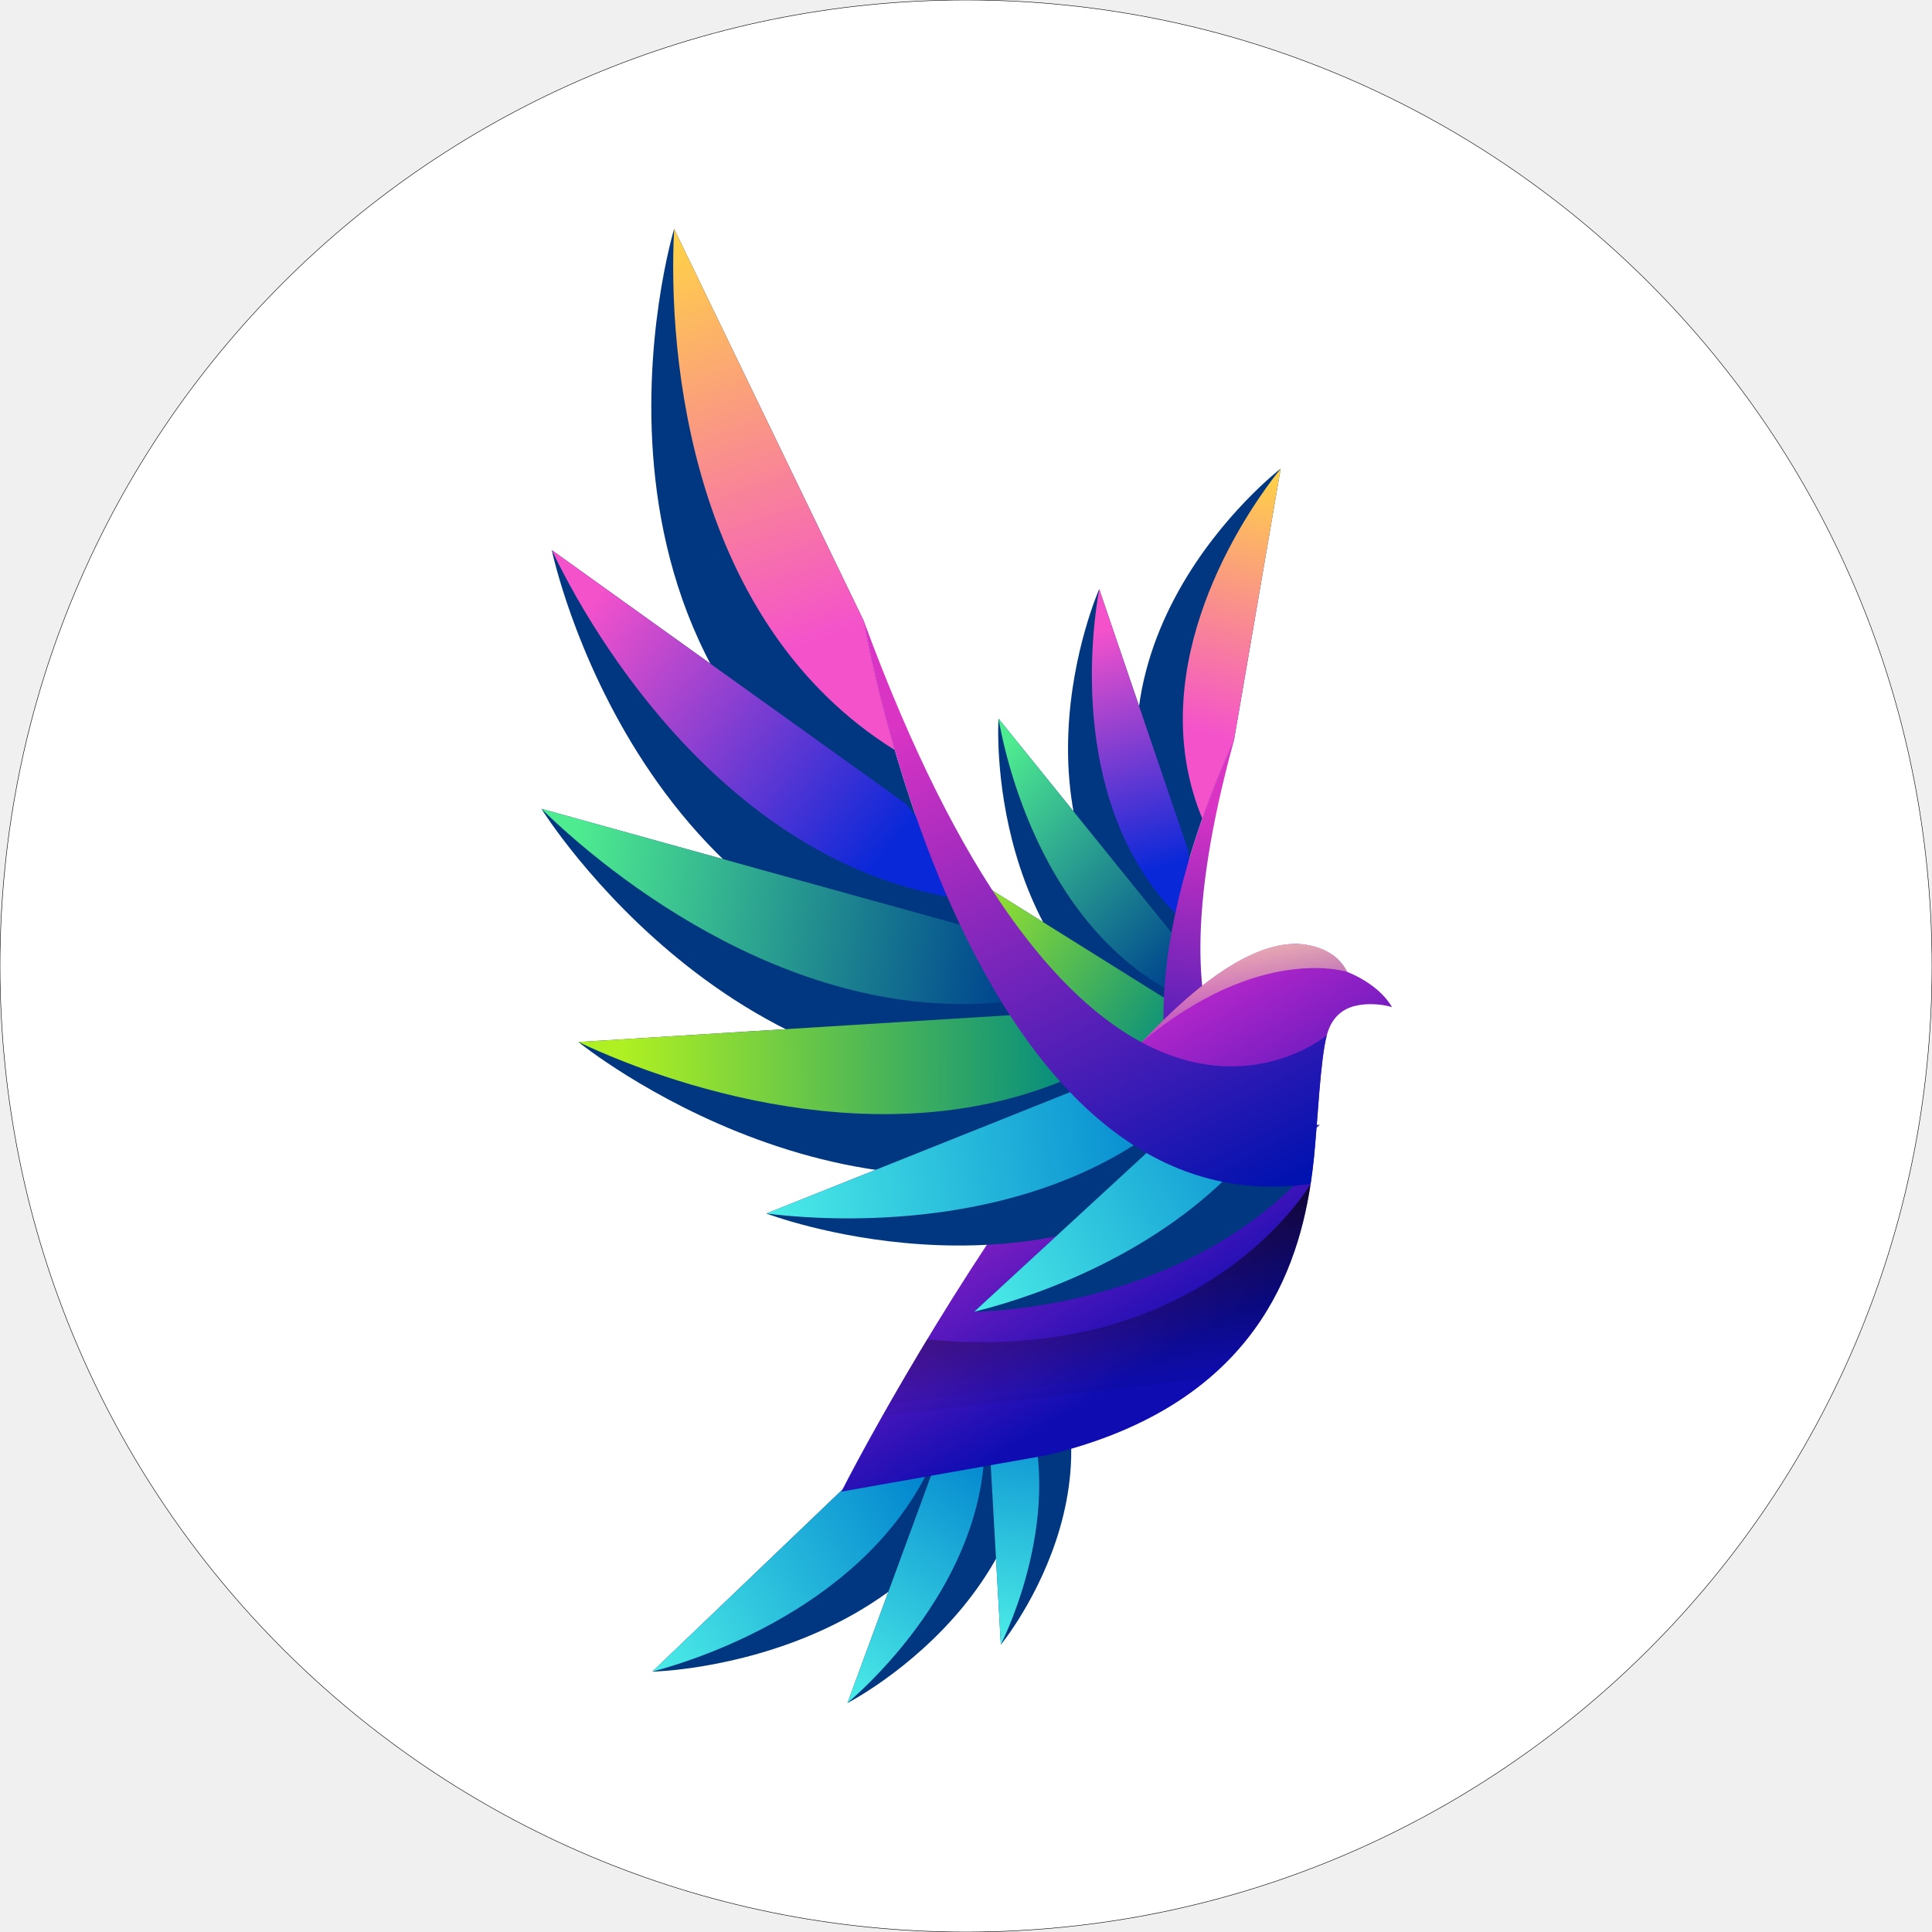
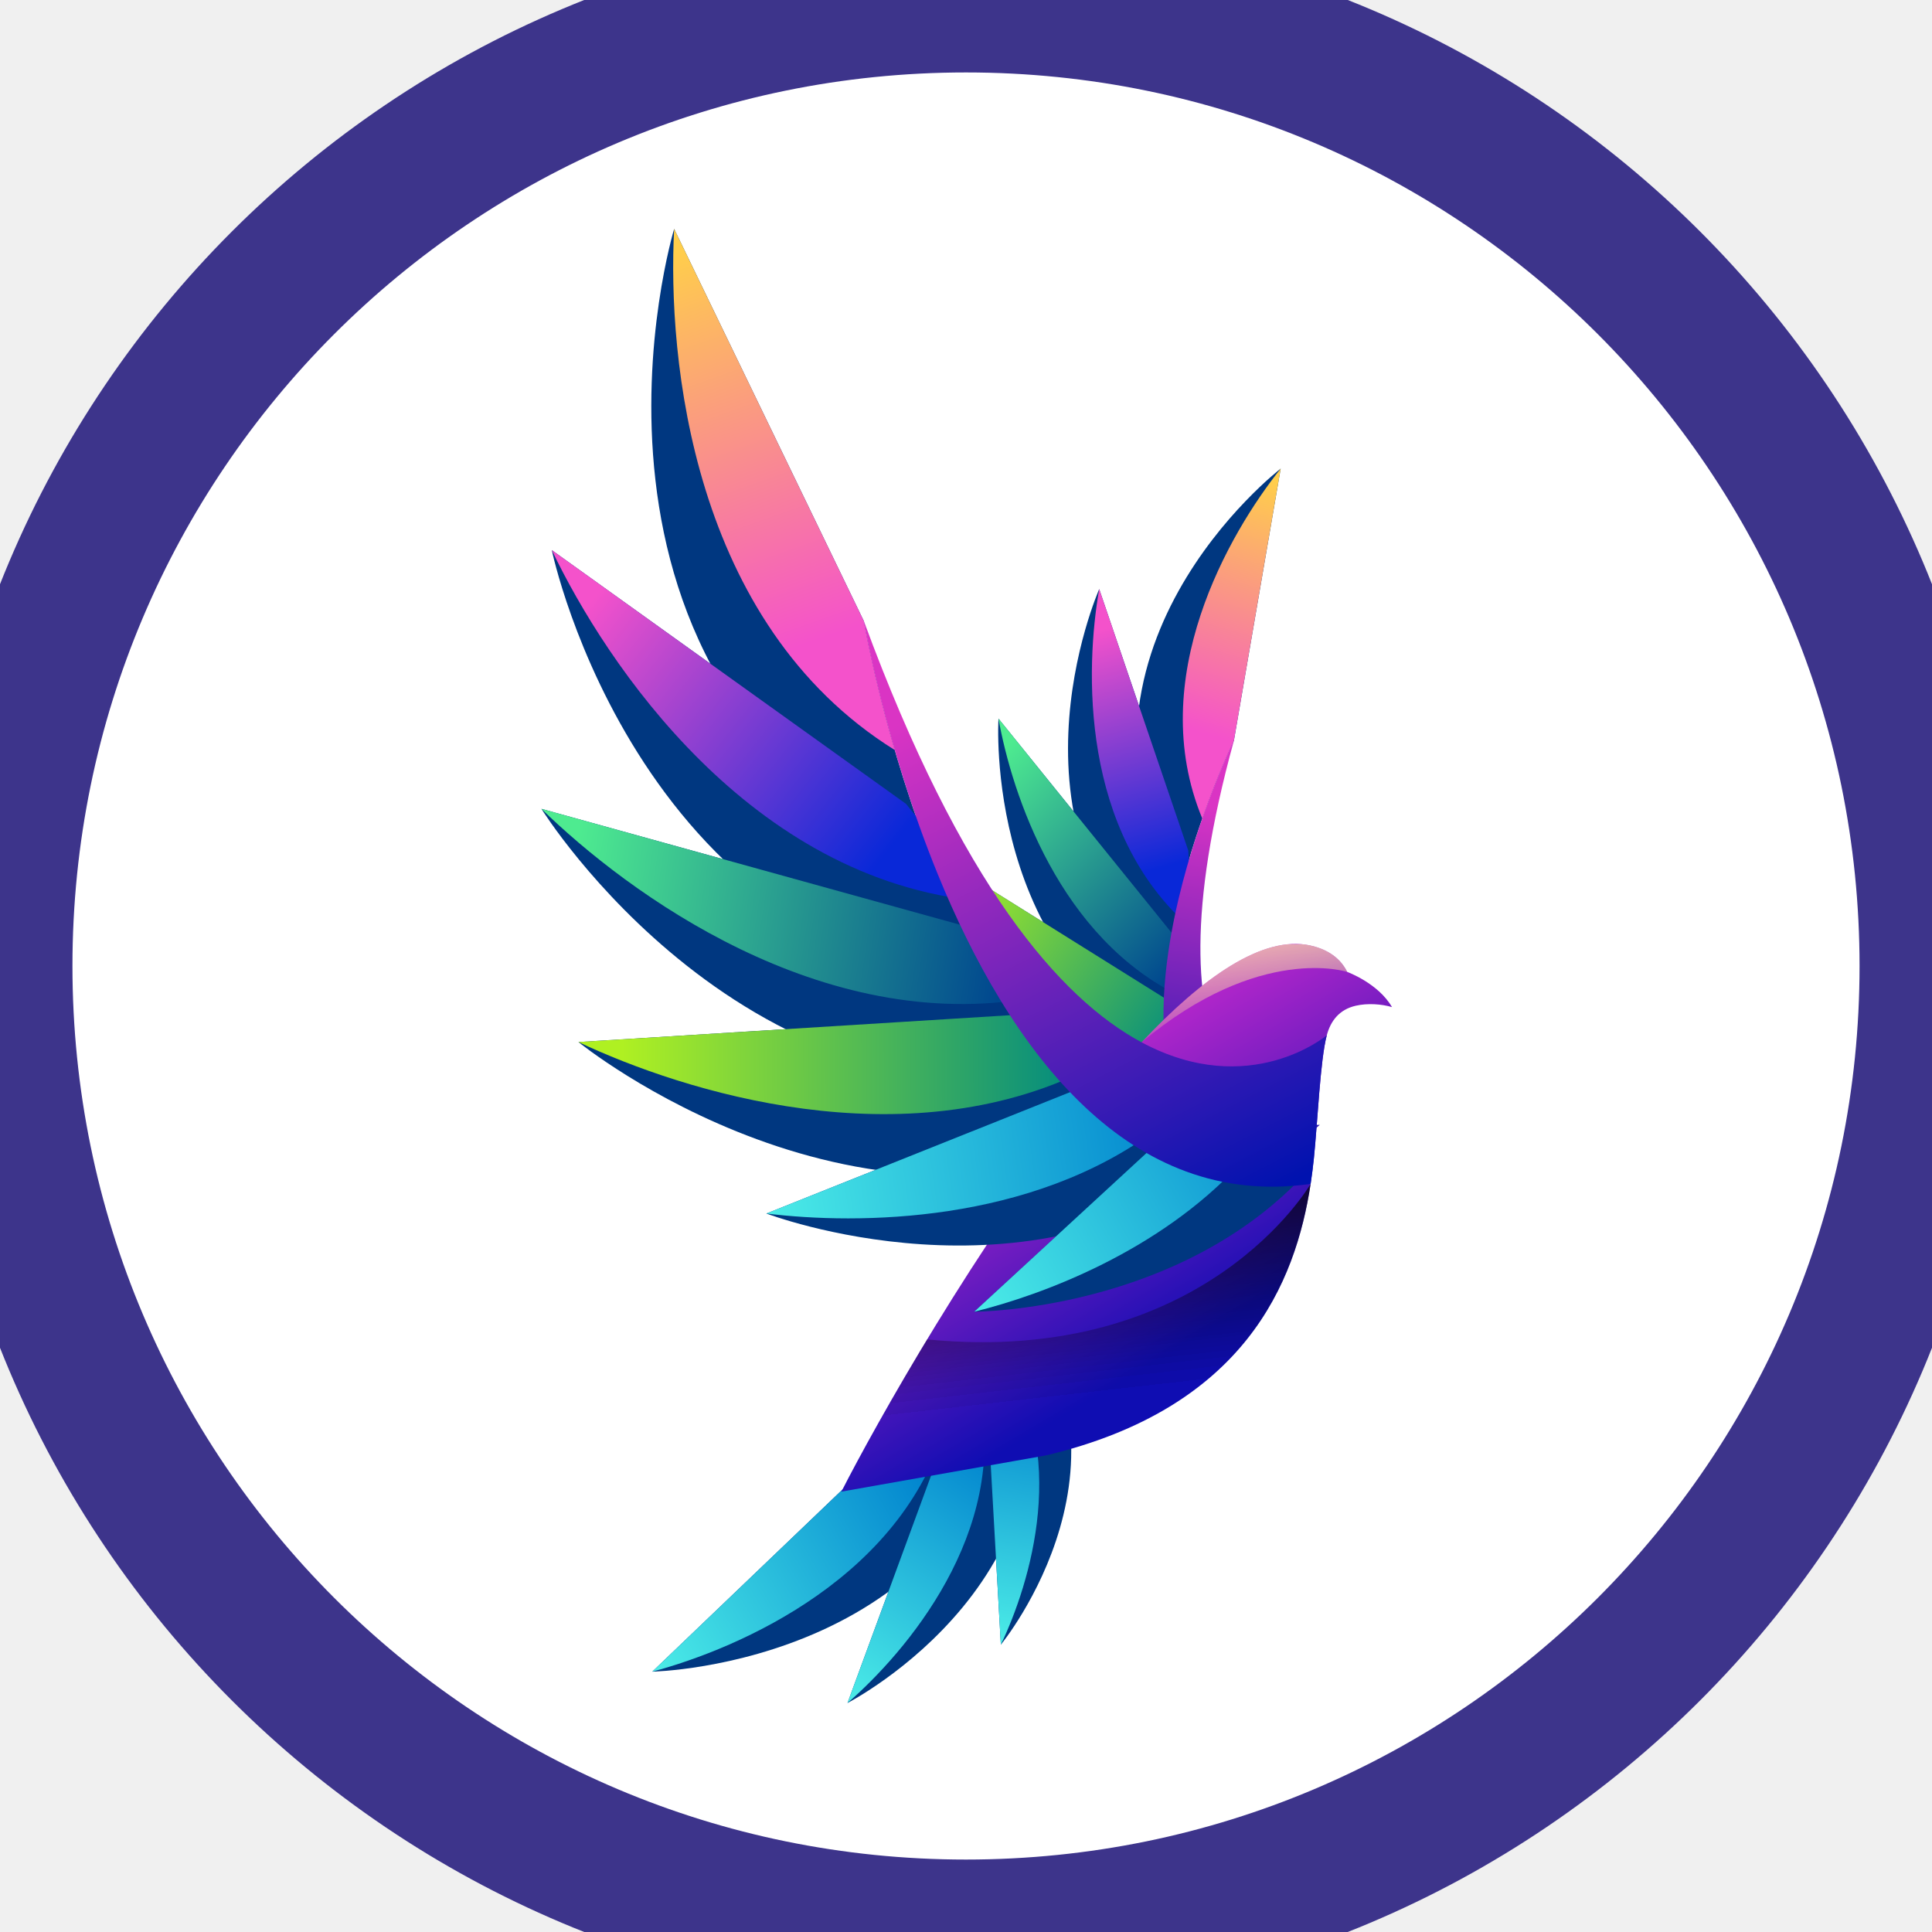
<svg xmlns="http://www.w3.org/2000/svg" xmlns:xlink="http://www.w3.org/1999/xlink" version="1.1" id="Layer_1" x="0px" y="0px" viewBox="0 0 4000 4000" style="enable-background:new 0 0 4000 4000;" xml:space="preserve">
-   <rect style="fill:#FFFFFF;stroke:#000000;stroke-miterlimit:10;" width="4000" height="4000" rx="4000" />
+   <rect style="fill:#FFFFFF;stroke:#3d348b;stroke-miterlimit:150;stroke-width:300" width="4000" height="4000" rx="4000" />
  <g>
    <path style="fill-rule:evenodd;clip-rule:evenodd;fill:#003780;" d="M2554.599,1533.681l96.918-563.466   c0,0-494.094,379.949-211.292,890.204C2483.066,1679.921,2554.599,1533.681,2554.599,1533.681" />
    <g>
      <defs>
        <path id="SVGID_1_" d="M2554.599,1533.681l96.918-563.466c-105.559,132.322-282.573,434.202-162.323,724.494     C2522.979,1598.335,2554.599,1533.681,2554.599,1533.681" />
      </defs>
      <clipPath id="SVGID_00000069371376698176024660000012772770853310598052_">
        <use xlink:href="#SVGID_1_" style="overflow:visible;" />
      </clipPath>
      <linearGradient id="SVGID_00000160191750570516240330000008503171432254889884_" gradientUnits="userSpaceOnUse" x1="2609.852" y1="987.905" x2="2459.045" y2="1509.495">
        <stop offset="0" style="stop-color:#FFCE4B" />
        <stop offset="1" style="stop-color:#F452CB" />
      </linearGradient>
      <rect x="2368.944" y="970.214" style="clip-path:url(#SVGID_00000069371376698176024660000012772770853310598052_);fill:url(#SVGID_00000160191750570516240330000008503171432254889884_);" width="282.573" height="724.494" />
    </g>
    <path style="fill-rule:evenodd;clip-rule:evenodd;fill:#003780;" d="M2460.144,1760.835l-184.353-541.205   c0,0-227.991,515.336,172.938,834.963c3.405-56.303,12.289-112.953,24.075-167.077   C2462.366,1811.56,2460.144,1760.835,2460.144,1760.835" />
    <g>
      <defs>
        <path id="SVGID_00000096044030401384315880000011445674359647168914_" d="M2460.144,1760.835l-184.353-541.205     c-28.853,163.456-40.043,502.938,190.009,702.217c2.191-11.539,4.535-22.993,7.005-34.337     C2462.367,1811.556,2460.144,1760.835,2460.144,1760.835" />
      </defs>
      <clipPath id="SVGID_00000155862185758124893820000002123093494022239149_">
        <use xlink:href="#SVGID_00000096044030401384315880000011445674359647168914_" style="overflow:visible;" />
      </clipPath>
      <linearGradient id="SVGID_00000039125393966477816340000005886066166373091755_" gradientUnits="userSpaceOnUse" x1="2276.538" y1="1304.948" x2="2419.342" y2="1793.194">
        <stop offset="0" style="stop-color:#F452CB" />
        <stop offset="1" style="stop-color:#0928D8" />
      </linearGradient>
      <rect x="2235.748" y="1219.63" style="clip-path:url(#SVGID_00000155862185758124893820000002123093494022239149_);fill:url(#SVGID_00000039125393966477816340000005886066166373091755_);" width="237.057" height="702.217" />
    </g>
    <path style="fill-rule:evenodd;clip-rule:evenodd;fill:#003780;" d="M2426.693,1932.44l-359.434-444.63   c0,0-33.305,511.087,385.061,699.182c-8.08-62.676-5.993-128.914,2.221-194.203   C2436.341,1955.562,2426.693,1932.44,2426.693,1932.44" />
    <g>
      <defs>
        <path id="SVGID_00000168116768427491459230000009110395612571913111_" d="M2426.693,1932.44l-359.434-444.63     c27.811,155.652,125.672,455.754,380.909,577.107c1.164-24.023,3.355-48.142,6.374-72.131     C2436.341,1955.56,2426.693,1932.44,2426.693,1932.44" />
      </defs>
      <clipPath id="SVGID_00000098220221055975709670000000808825759559674246_">
        <use xlink:href="#SVGID_00000168116768427491459230000009110395612571913111_" style="overflow:visible;" />
      </clipPath>
      <linearGradient id="SVGID_00000034791952252411048070000014680792911528137653_" gradientUnits="userSpaceOnUse" x1="2054.766" y1="1575.273" x2="2468.288" y2="1978.675">
        <stop offset="0" style="stop-color:#4EEB90" />
        <stop offset="1" style="stop-color:#00478F" />
      </linearGradient>
      <rect x="2067.26" y="1487.81" style="clip-path:url(#SVGID_00000098220221055975709670000000808825759559674246_);fill:url(#SVGID_00000034791952252411048070000014680792911528137653_);" width="387.283" height="577.107" />
    </g>
    <path style="fill-rule:evenodd;clip-rule:evenodd;fill:#003780;" d="M2413.559,2067.991l-484.783-303.107   c0,0,126.866,463.4,549.95,530.121c-8.782-22.931-15.51-46.886-20.448-71.567c-7.721-38.577-11.065-78.93-11.062-119.919   C2425.597,2081.51,2413.559,2067.991,2413.559,2067.991" />
    <g>
      <defs>
        <path id="SVGID_00000021080312846686924220000013571553239507778700_" d="M2413.559,2067.991l-484.783-303.107     c74.718,133.893,255.997,374.741,523.021,417.909c-3.15-25.941-4.582-52.473-4.582-79.277     C2425.592,2081.503,2413.559,2067.991,2413.559,2067.991" />
      </defs>
      <clipPath id="SVGID_00000181076470767850718430000009175482584874295193_">
        <use xlink:href="#SVGID_00000021080312846686924220000013571553239507778700_" style="overflow:visible;" />
      </clipPath>
      <linearGradient id="SVGID_00000053526402429555437940000012165308733538880417_" gradientUnits="userSpaceOnUse" x1="2452.862" y1="2159.413" x2="1964.043" y2="1813.942">
        <stop offset="0" style="stop-color:#008A80" />
        <stop offset="1" style="stop-color:#AFF022" />
      </linearGradient>
      <rect x="1928.776" y="1764.884" style="clip-path:url(#SVGID_00000181076470767850718430000009175482584874295193_);fill:url(#SVGID_00000053526402429555437940000012165308733538880417_);" width="523.021" height="417.909" />
    </g>
    <path style="fill-rule:evenodd;clip-rule:evenodd;fill:#003780;" d="M2454.671,2203.31l-456.237-112.008   c0,0,202.784,305.968,530.843,294.264c-36.641-46.989-59.055-102.433-70.999-162.129   C2456.945,2216.78,2455.748,2210.068,2454.671,2203.31" />
    <g>
      <defs>
        <path id="SVGID_00000094603256919996952510000015341645552030207395_" d="M2454.671,2203.31l-456.237-112.008     c89.046,81.925,274.749,212.824,482.009,208.102c-9.627-24.261-16.91-49.703-22.165-75.967     C2456.945,2216.78,2455.748,2210.068,2454.671,2203.31" />
      </defs>
      <clipPath id="SVGID_00000004533403614803010990000005035488375101662893_">
        <use xlink:href="#SVGID_00000094603256919996952510000015341645552030207395_" style="overflow:visible;" />
      </clipPath>
      <linearGradient id="SVGID_00000064336181786811172130000003685182379695584945_" gradientUnits="userSpaceOnUse" x1="2487.722" y1="2326.628" x2="1972.205" y2="2058.962">
        <stop offset="0" style="stop-color:#0286CF" />
        <stop offset="1" style="stop-color:#51F4E9" />
      </linearGradient>
      <rect x="1998.434" y="2091.302" style="clip-path:url(#SVGID_00000004533403614803010990000005035488375101662893_);fill:url(#SVGID_00000064336181786811172130000003685182379695584945_);" width="482.009" height="212.825" />
    </g>
    <path style="fill-rule:evenodd;clip-rule:evenodd;fill:#003780;" d="M2485.9,2312.449l-340.562,42.309   c0,0,219.863,157.327,464.344,104.224C2551.128,2420.942,2511.402,2370.382,2485.9,2312.449" />
    <g>
      <defs>
        <path id="SVGID_00000102543321781755262690000005178792821139117715_" d="M2485.9,2312.449l-340.562,42.309     c86.644,34.549,243.664,76.484,395.851,45.217C2518.013,2373.561,2499.835,2344.105,2485.9,2312.449" />
      </defs>
      <clipPath id="SVGID_00000071561190597162839390000017671686902988302465_">
        <use xlink:href="#SVGID_00000102543321781755262690000005178792821139117715_" style="overflow:visible;" />
      </clipPath>
      <linearGradient id="SVGID_00000010300164772224105320000001177302796227245186_" gradientUnits="userSpaceOnUse" x1="2636.64" y1="2405.608" x2="2111.455" y2="2345.169">
        <stop offset="0" style="stop-color:#0286CF" />
        <stop offset="1" style="stop-color:#51F4E9" />
      </linearGradient>
      <rect x="2145.338" y="2312.449" style="clip-path:url(#SVGID_00000071561190597162839390000017671686902988302465_);fill:url(#SVGID_00000010300164772224105320000001177302796227245186_);" width="395.851" height="118.793" />
    </g>
    <g>
      <defs>
        <path id="SVGID_00000101784219306500039640000003388302995247211445_" d="M2529.516,2194.96     c-53.563-108.833-72.646-305.657,25.083-661.279c0,0-71.533,146.24-114.374,326.738c-27.585,116.218-43.276,246.64-20.318,361.37     c21.095,105.418,74.819,197.589,181.924,253.325c8.109-8.322,15.763-16.637,22.988-24.811     c31.418-35.538,81.916-100.255,107.691-121.457C2732.51,2328.847,2600.626,2339.449,2529.516,2194.96" />
      </defs>
      <clipPath id="SVGID_00000033370228893856457840000009809638093998223491_">
        <use xlink:href="#SVGID_00000101784219306500039640000003388302995247211445_" style="overflow:visible;" />
      </clipPath>
      <linearGradient id="SVGID_00000050662844829173181090000008264418931710198461_" gradientUnits="userSpaceOnUse" x1="2500.729" y1="2446.518" x2="2611.002" y2="1684.747">
        <stop offset="0" style="stop-color:#0012AF" />
        <stop offset="1" style="stop-color:#DA34C4" />
      </linearGradient>
      <rect x="2396.95" y="1533.681" style="clip-path:url(#SVGID_00000033370228893856457840000009809638093998223491_);fill:url(#SVGID_00000050662844829173181090000008264418931710198461_);" width="335.561" height="941.433" />
    </g>
    <path style="fill-rule:evenodd;clip-rule:evenodd;fill:#003780;" d="M1801.627,3029.043l-451.148,431.918   c0,0,680.762-12.737,763.846-644.586C1959.448,2947.071,1801.627,3029.043,1801.627,3029.043" />
    <g>
      <defs>
        <path id="SVGID_00000003794353093682259510000006850919576404617875_" d="M1801.627,3029.043l-451.148,431.918     c178.666-47.645,530.232-197.789,613.192-530.858C1871.396,2992.799,1801.627,3029.043,1801.627,3029.043" />
      </defs>
      <clipPath id="SVGID_00000024715736789319301610000017954140939611034271_">
        <use xlink:href="#SVGID_00000003794353093682259510000006850919576404617875_" style="overflow:visible;" />
      </clipPath>
      <linearGradient id="SVGID_00000156559983566524525030000012085572315730143671_" gradientUnits="userSpaceOnUse" x1="1903.545" y1="3052.637" x2="1270.835" y2="3419.462">
        <stop offset="0" style="stop-color:#0286CF" />
        <stop offset="1" style="stop-color:#51F4E9" />
      </linearGradient>
      <rect x="1350.479" y="2930.103" style="clip-path:url(#SVGID_00000024715736789319301610000017954140939611034271_);fill:url(#SVGID_00000156559983566524525030000012085572315730143671_);" width="613.192" height="530.859" />
    </g>
    <path style="fill-rule:evenodd;clip-rule:evenodd;fill:#003780;" d="M1939.744,3022.198l-185.115,503.731   c0,0,520.628-266.896,346.161-785.956C2030.603,2899.333,1939.744,3022.198,1939.744,3022.198" />
    <g>
      <defs>
        <path id="SVGID_00000111888161498670816310000012774190089358414764_" d="M1939.744,3022.198l-185.115,503.731     c119.909-104.24,334.566-352.884,272.826-641.287C1979.909,2967.877,1939.744,3022.198,1939.744,3022.198" />
      </defs>
      <clipPath id="SVGID_00000154402788446211801640000002327885701074718358_">
        <use xlink:href="#SVGID_00000111888161498670816310000012774190089358414764_" style="overflow:visible;" />
      </clipPath>
      <linearGradient id="SVGID_00000008132898588390168450000013470551731286427830_" gradientUnits="userSpaceOnUse" x1="2048.613" y1="3016.209" x2="1698.792" y2="3538.252">
        <stop offset="0" style="stop-color:#0286CF" />
        <stop offset="1" style="stop-color:#51F4E9" />
      </linearGradient>
      <rect x="1754.629" y="2884.642" style="clip-path:url(#SVGID_00000154402788446211801640000002327885701074718358_);fill:url(#SVGID_00000008132898588390168450000013470551731286427830_);" width="334.566" height="641.287" />
    </g>
    <path style="fill-rule:evenodd;clip-rule:evenodd;fill:#003780;" d="M2045.845,2937.279l26.307,467.851   c0,0,324.674-394.388,4.899-749.851C2076.057,2807.318,2045.845,2937.279,2045.845,2937.279" />
    <g>
      <defs>
        <path id="SVGID_00000081625207031353265430000001495728403279071367_" d="M2045.845,2937.279l26.307,467.851     c59.949-125.108,145.759-398.785-3.711-608.494C2059.198,2879.823,2045.845,2937.279,2045.845,2937.279" />
      </defs>
      <clipPath id="SVGID_00000074416603656823866320000007776051719501054360_">
        <use xlink:href="#SVGID_00000081625207031353265430000001495728403279071367_" style="overflow:visible;" />
      </clipPath>
      <linearGradient id="SVGID_00000019641502976874073350000012944404806729194642_" gradientUnits="userSpaceOnUse" x1="2168.555" y1="2901.649" x2="2069.215" y2="3441.271">
        <stop offset="0" style="stop-color:#0286CF" />
        <stop offset="1" style="stop-color:#51F4E9" />
      </linearGradient>
      <rect x="2045.845" y="2796.636" style="clip-path:url(#SVGID_00000074416603656823866320000007776051719501054360_);fill:url(#SVGID_00000019641502976874073350000012944404806729194642_);" width="172.066" height="608.494" />
    </g>
    <g>
      <defs>
        <path id="SVGID_00000074408543468896746530000008980683780097938056_" d="M2247.44,2293.019     c-223.463,280.585-434.199,655.134-505.433,795.245l423.774-75.043c411.059-97.627,516.419-357.136,547.732-562.047     c2.77-18.128,4.96-35.828,6.732-52.951c7.704-74.459,13.11-203.887,26.73-254.762c7.938-29.648,25.605-53.199,59.698-61.146     c24.788-5.777,54.256-3.525,75.327,2.796c-28.693-49.661-92.7-72.836-92.7-72.836c-16.948-34.415-49.385-48.907-76.926-54.863     c-98.015-21.195-221.979,65.531-348.872,200.546C2324.87,2199.064,2285.965,2244.644,2247.44,2293.019" />
      </defs>
      <clipPath id="SVGID_00000087405493194242992120000005190922911614896273_">
        <use xlink:href="#SVGID_00000074408543468896746530000008980683780097938056_" style="overflow:visible;" />
      </clipPath>
      <linearGradient id="SVGID_00000087401007823360598300000001263322997516536454_" gradientUnits="userSpaceOnUse" x1="2466.781" y1="2775.165" x2="2047.913" y2="2063.623">
        <stop offset="0" style="stop-color:#0F0DB2" />
        <stop offset="1" style="stop-color:#EC2FD3" />
      </linearGradient>
      <rect x="1742.007" y="1936.217" style="clip-path:url(#SVGID_00000087405493194242992120000005190922911614896273_);fill:url(#SVGID_00000087401007823360598300000001263322997516536454_);" width="1139.993" height="1152.047" />
    </g>
    <defs>
      <filter id="Adobe_OpacityMaskFilter" filterUnits="userSpaceOnUse" x="1742.007" y="2451.174" width="971.506" height="637.09">
        <feColorMatrix type="matrix" values="1 0 0 0 0  0 1 0 0 0  0 0 1 0 0  0 0 0 1 0" />
      </filter>
    </defs>
    <mask maskUnits="userSpaceOnUse" x="1742.007" y="2451.174" width="971.506" height="637.09" id="SVGID_00000075846671381123663960000017769632942871196065_">
      <g style="filter:url(#Adobe_OpacityMaskFilter);">
        <linearGradient id="SVGID_00000094605160529126675630000013091730187846143892_" gradientUnits="userSpaceOnUse" x1="-52.446" y1="2665.65" x2="9.351" y2="3208.595" gradientTransform="matrix(1 0 0 1 2232.955 -311.0717)">
          <stop offset="0" style="stop-color:#FFFFFF" />
          <stop offset="1" style="stop-color:#000000" />
        </linearGradient>
        <rect x="1742.007" y="2451.174" style="fill:url(#SVGID_00000094605160529126675630000013091730187846143892_);" width="971.505" height="637.09" />
      </g>
    </mask>
    <path style="mask:url(#SVGID_00000075846671381123663960000017769632942871196065_);fill-rule:evenodd;clip-rule:evenodd;" d="   M1919.531,2773.086c-80.896,133.793-144.346,249.919-177.524,315.178l423.774-75.043   c411.059-97.627,516.419-357.136,547.732-562.047C2713.513,2451.174,2495.209,2829.824,1919.531,2773.086" />
    <path style="fill-rule:evenodd;clip-rule:evenodd;fill:#003780;" d="M1788.627,1286.122l-392.873-812.233   c0,0-285.41,941.287,546.017,1336.627C1831.061,1539.503,1788.627,1286.122,1788.627,1286.122" />
    <g>
      <defs>
        <path id="SVGID_00000008832593995917595420000011355418167780894142_" d="M1788.627,1286.122l-392.873-812.233     c-14.018,266.753,35.9,816.745,456.748,1078.968C1807.395,1398.138,1788.627,1286.122,1788.627,1286.122" />
      </defs>
      <clipPath id="SVGID_00000138531253570006156860000000776545326972054975_">
        <use xlink:href="#SVGID_00000008832593995917595420000011355418167780894142_" style="overflow:visible;" />
      </clipPath>
      <linearGradient id="SVGID_00000013190798270698283580000005149496943506817946_" gradientUnits="userSpaceOnUse" x1="1438.205" y1="506.708" x2="1723.51" y2="1314.66">
        <stop offset="0" style="stop-color:#FFCE4B" />
        <stop offset="1" style="stop-color:#F452CB" />
      </linearGradient>
      <rect x="1381.736" y="473.889" style="clip-path:url(#SVGID_00000138531253570006156860000000776545326972054975_);fill:url(#SVGID_00000013190798270698283580000005149496943506817946_);" width="470.766" height="1078.968" />
    </g>
    <path style="fill-rule:evenodd;clip-rule:evenodd;fill:#003780;" d="M1875.919,1664.406l-733.471-525.444   c0,0,180.445,870.78,988.498,912.989c-47.317-75.397-87.919-156.268-122.478-236.561   C1925.338,1727.475,1875.919,1664.406,1875.919,1664.406" />
    <g>
      <defs>
        <path id="SVGID_00000104688750861587202120000005013432068982002876_" d="M1875.919,1664.406l-733.471-525.444     c113.021,236.297,410.31,682.325,888.546,726.923c-7.78-16.823-15.286-33.677-22.53-50.505     C1925.337,1727.47,1875.919,1664.406,1875.919,1664.406" />
      </defs>
      <clipPath id="SVGID_00000065069258978872637820000009895630892946090167_">
        <use xlink:href="#SVGID_00000104688750861587202120000005013432068982002876_" style="overflow:visible;" />
      </clipPath>
      <linearGradient id="SVGID_00000173129252450318739380000004785282667226771349_" gradientUnits="userSpaceOnUse" x1="1237.167" y1="1228.118" x2="1868.698" y2="1723.702">
        <stop offset="0" style="stop-color:#F452CB" />
        <stop offset="1" style="stop-color:#0928D8" />
      </linearGradient>
      <rect x="1142.447" y="1138.962" style="clip-path:url(#SVGID_00000065069258978872637820000009895630892946090167_);fill:url(#SVGID_00000173129252450318739380000004785282667226771349_);" width="888.546" height="726.923" />
    </g>
    <path style="fill-rule:evenodd;clip-rule:evenodd;fill:#003780;" d="M1990.52,1915.385l-869.546-240.753   c0,0,426.44,686.599,1136.128,543.965c-67.911-73.031-126.04-159.969-175.432-251.314   C2024.13,1936.207,1990.52,1915.385,1990.52,1915.385" />
    <g>
      <defs>
        <path id="SVGID_00000121268143153602688250000000007111158114989982_" d="M1990.52,1915.385l-869.546-240.753     c178.59,174.261,579.704,469.63,1018.728,391.083c-20.559-31.904-39.886-64.874-58.036-98.439     C2024.13,1936.204,1990.52,1915.385,1990.52,1915.385" />
      </defs>
      <clipPath id="SVGID_00000163771160174993858640000016544045426020176531_">
        <use xlink:href="#SVGID_00000121268143153602688250000000007111158114989982_" style="overflow:visible;" />
      </clipPath>
      <linearGradient id="SVGID_00000137838947316357098810000010417729374248953236_" gradientUnits="userSpaceOnUse" x1="1178.828" y1="1840.196" x2="2079.959" y2="1978.408">
        <stop offset="0" style="stop-color:#4EEB90" />
        <stop offset="1" style="stop-color:#00478F" />
      </linearGradient>
      <rect x="1120.974" y="1674.632" style="clip-path:url(#SVGID_00000163771160174993858640000016544045426020176531_);fill:url(#SVGID_00000137838947316357098810000010417729374248953236_);" width="1018.729" height="469.629" />
    </g>
    <path style="fill-rule:evenodd;clip-rule:evenodd;fill:#003780;" d="M2098.1,2101.435l-900.521,55.977   c0,0,588.256,478.349,1192.573,175.591c-32.324-21.373-62.951-45.945-91.948-73.091c-45.323-42.431-86.661-91.158-124.287-143.773   C2125.964,2107.735,2098.1,2101.435,2098.1,2101.435" />
    <g>
      <defs>
        <path id="SVGID_00000038390048714130890820000011227825020119642007_" d="M2098.1,2101.435l-900.521,55.977     c218.825,103.271,672.617,246.002,1054.994,56.277c-27.858-30.406-54.053-63.146-78.658-97.552     C2125.949,2107.733,2098.1,2101.435,2098.1,2101.435" />
      </defs>
      <clipPath id="SVGID_00000012440716236808732890000014595167170874752156_">
        <use xlink:href="#SVGID_00000038390048714130890820000011227825020119642007_" style="overflow:visible;" />
      </clipPath>
      <linearGradient id="SVGID_00000109721108245606714480000002827969006498779819_" gradientUnits="userSpaceOnUse" x1="2232.865" y1="2249.55" x2="1288.27" y2="2254.897">
        <stop offset="0" style="stop-color:#008A80" />
        <stop offset="1" style="stop-color:#AFF022" />
      </linearGradient>
      <rect x="1197.579" y="2101.435" style="clip-path:url(#SVGID_00000012440716236808732890000014595167170874752156_);fill:url(#SVGID_00000109721108245606714480000002827969006498779819_);" width="1054.995" height="301.979" />
    </g>
    <path style="fill-rule:evenodd;clip-rule:evenodd;fill:#003780;" d="M2275.097,2237.386l-688.448,275.066   c0,0,541.178,206.574,951.527-109.612c-90.168-26.679-169.837-77.27-239.972-142.928   C2290.383,2252.589,2282.685,2245.071,2275.097,2237.386" />
    <g>
      <defs>
        <path id="SVGID_00000096769120754587767750000011692842618518391936_" d="M2275.097,2237.386l-688.448,275.066     c189.508,23.41,548.044,20.95,809.745-175.379c-34.63-22.303-67.333-48.274-98.19-77.162     C2290.383,2252.589,2282.685,2245.071,2275.097,2237.386" />
      </defs>
      <clipPath id="SVGID_00000033335310203282149480000006822338296984094636_">
        <use xlink:href="#SVGID_00000096769120754587767750000011692842618518391936_" style="overflow:visible;" />
      </clipPath>
      <linearGradient id="SVGID_00000182488636301184463310000010783392540304502193_" gradientUnits="userSpaceOnUse" x1="2424.909" y1="2324.712" x2="1517.467" y2="2454.347">
        <stop offset="0" style="stop-color:#0286CF" />
        <stop offset="1" style="stop-color:#51F4E9" />
      </linearGradient>
      <rect x="1586.65" y="2237.386" style="clip-path:url(#SVGID_00000033335310203282149480000006822338296984094636_);fill:url(#SVGID_00000182488636301184463310000010783392540304502193_);" width="809.745" height="298.476" />
    </g>
    <path style="fill-rule:evenodd;clip-rule:evenodd;fill:#003780;" d="M2415.377,2348.807l-398.303,366.952   c0,0,426.645,0.103,691.707-292.498C2598.7,2428.186,2501.292,2399.757,2415.377,2348.807" />
    <g>
      <defs>
        <path id="SVGID_00000003800644862816288050000007227272387567180680_" d="M2415.377,2348.807l-398.303,366.952     c142.934-35.195,382.978-125.516,549.62-305.362C2512.695,2397.769,2462.323,2376.647,2415.377,2348.807" />
      </defs>
      <clipPath id="SVGID_00000167398304111187929400000005407654747722063540_">
        <use xlink:href="#SVGID_00000003800644862816288050000007227272387567180680_" style="overflow:visible;" />
      </clipPath>
      <linearGradient id="SVGID_00000027592292699244252050000009622151749730415755_" gradientUnits="userSpaceOnUse" x1="2685.514" y1="2314.04" x2="1955.909" y2="2718.56">
        <stop offset="0" style="stop-color:#0286CF" />
        <stop offset="1" style="stop-color:#51F4E9" />
      </linearGradient>
      <rect x="2017.074" y="2348.807" style="clip-path:url(#SVGID_00000167398304111187929400000005407654747722063540_);fill:url(#SVGID_00000027592292699244252050000009622151749730415755_);" width="549.62" height="366.952" />
    </g>
    <g>
      <defs>
        <path id="SVGID_00000028308578925112503650000014086225703360668821_" d="M2363.502,2157.958     c-168.664-90.525-373.847-325.648-574.875-871.837c0,0,42.434,253.381,153.144,524.394     c71.285,174.5,170.874,356.311,305.669,482.502c123.853,115.948,277.426,184.939,466.073,158.156     c2.77-18.128,4.96-35.828,6.732-52.951c7.704-74.459,13.11-203.887,26.73-254.762     C2746.974,2143.462,2587.423,2278.141,2363.502,2157.958" />
      </defs>
      <clipPath id="SVGID_00000073689049180305348930000015362383555111046588_">
        <use xlink:href="#SVGID_00000028308578925112503650000014086225703360668821_" style="overflow:visible;" />
      </clipPath>
      <linearGradient id="SVGID_00000016778356651923628310000010936321015573425070_" gradientUnits="userSpaceOnUse" x1="2583.965" y1="2493.635" x2="2026.159" y2="1414.604">
        <stop offset="0" style="stop-color:#0012AF" />
        <stop offset="1" style="stop-color:#DA34C4" />
      </linearGradient>
      <rect x="1788.627" y="1286.122" style="clip-path:url(#SVGID_00000073689049180305348930000015362383555111046588_);fill:url(#SVGID_00000016778356651923628310000010936321015573425070_);" width="958.347" height="1191.836" />
    </g>
    <defs>
      <filter id="Adobe_OpacityMaskFilter_00000150824743313838959440000010499574274507981456_" filterUnits="userSpaceOnUse" x="2363.502" y="1954.231" width="425.798" height="203.727">
        <feColorMatrix type="matrix" values="1 0 0 0 0  0 1 0 0 0  0 0 1 0 0  0 0 0 1 0" />
      </filter>
    </defs>
    <mask maskUnits="userSpaceOnUse" x="2363.502" y="1954.231" width="425.798" height="203.727" id="SVGID_00000077310158739227576170000005606383869820338615_">
      <g style="filter:url(#Adobe_OpacityMaskFilter_00000150824743313838959440000010499574274507981456_);">
        <linearGradient id="SVGID_00000023973108744375544430000010297206643325450394_" gradientUnits="userSpaceOnUse" x1="115.023" y1="2487.09" x2="153.473" y2="2806.283" gradientTransform="matrix(1 0 0 1 2438.721 -619.0807)">
          <stop offset="0" style="stop-color:#FFFFFF" />
          <stop offset="1" style="stop-color:#000000" />
        </linearGradient>
        <rect x="2363.502" y="1954.23" style="fill:url(#SVGID_00000023973108744375544430000010297206643325450394_);" width="425.798" height="203.728" />
      </g>
    </mask>
    <path style="mask:url(#SVGID_00000077310158739227576170000005606383869820338615_);fill-rule:evenodd;clip-rule:evenodd;fill:#FCE2A6;" d="   M2363.502,2157.958c244.944-205.241,425.798-145.683,425.798-145.683c-16.948-34.415-49.385-48.907-76.926-54.863   C2614.359,1936.217,2490.395,2022.943,2363.502,2157.958" />
  </g>
</svg>
